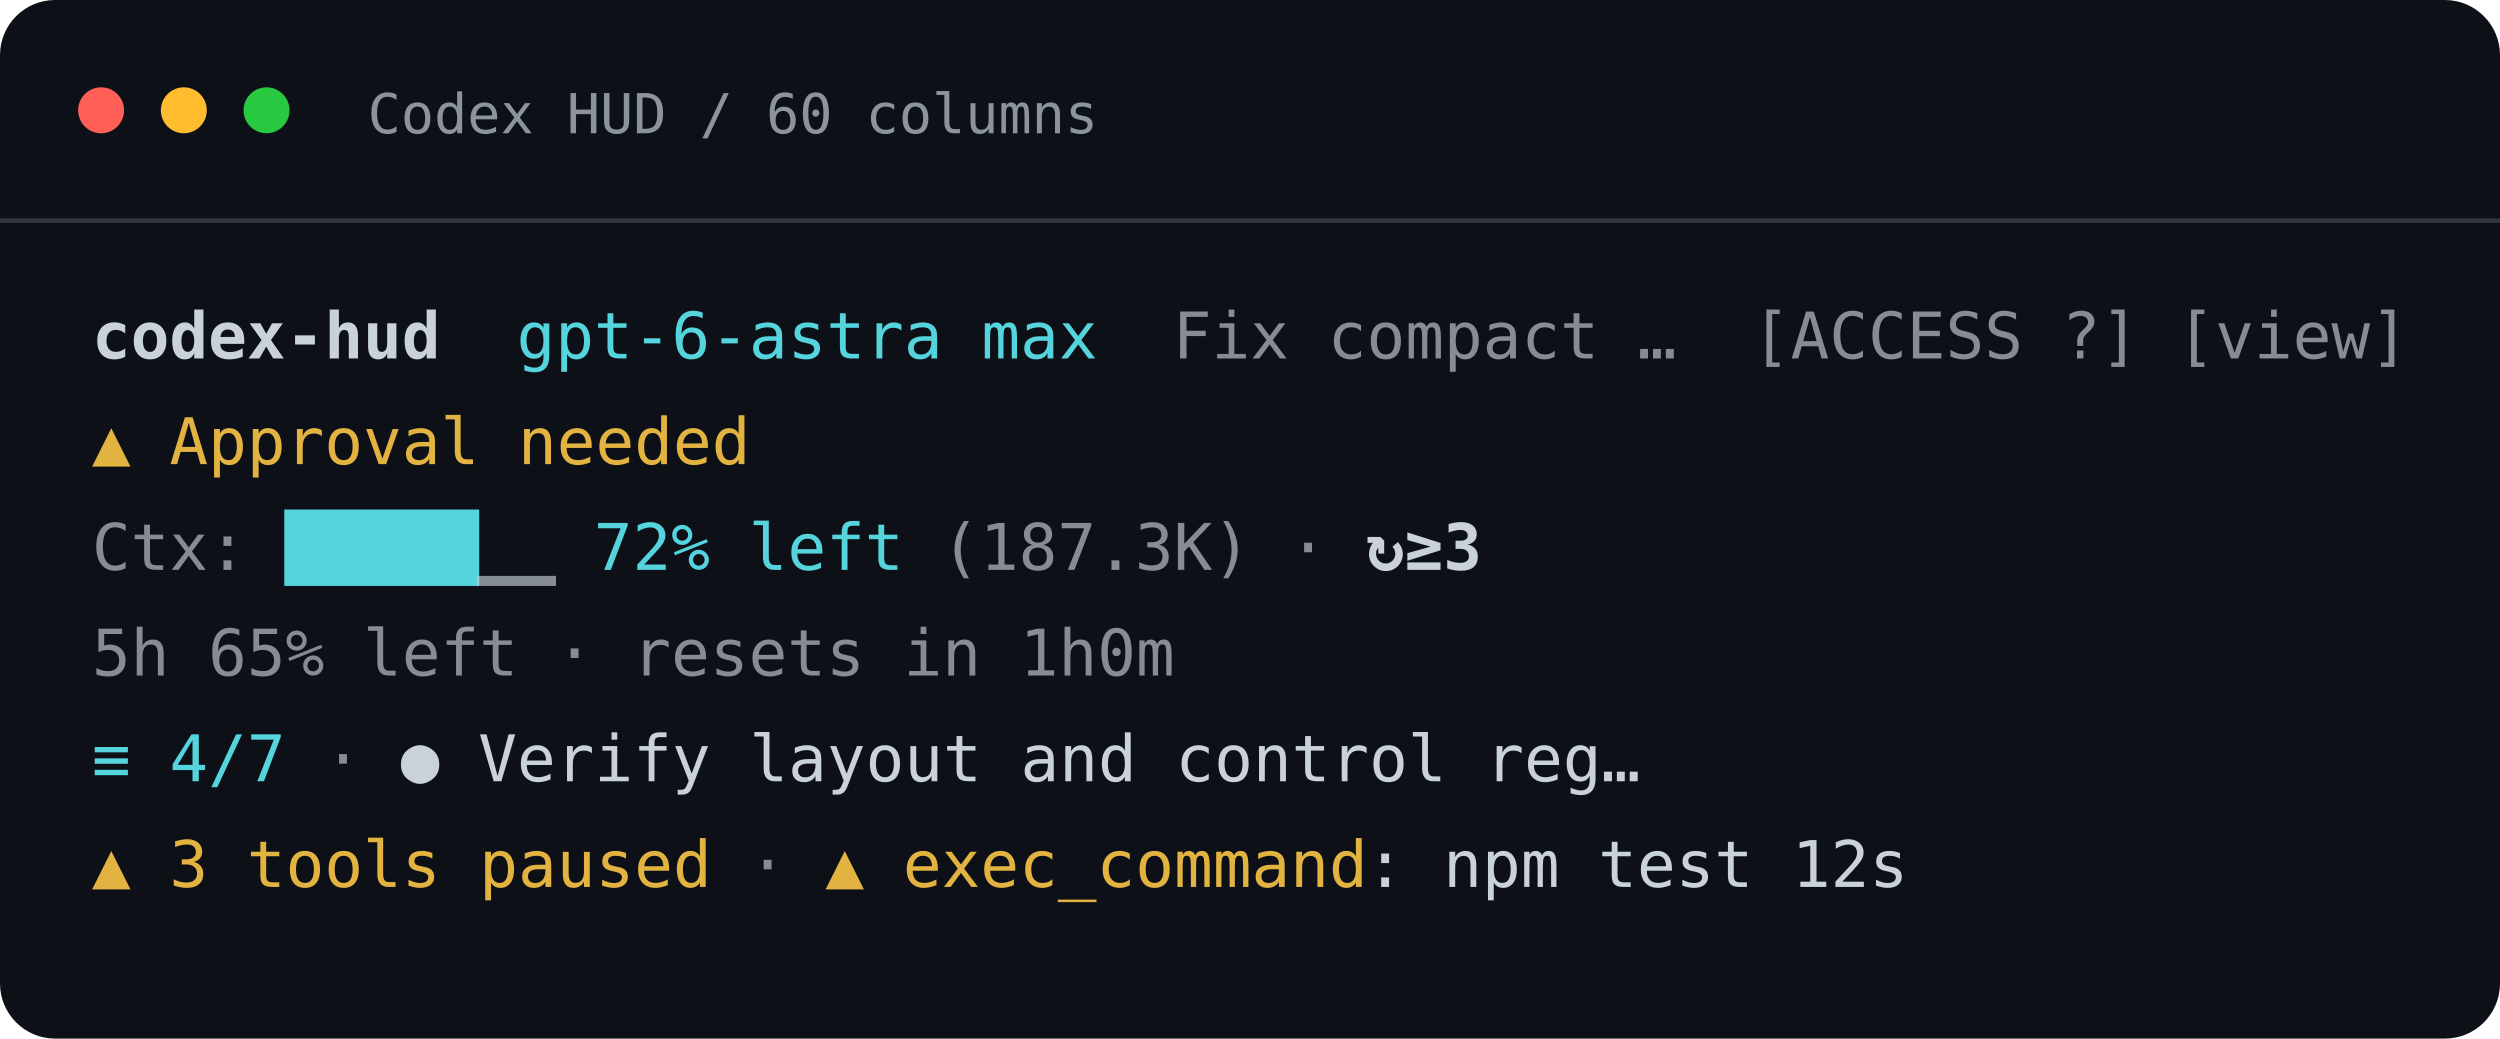
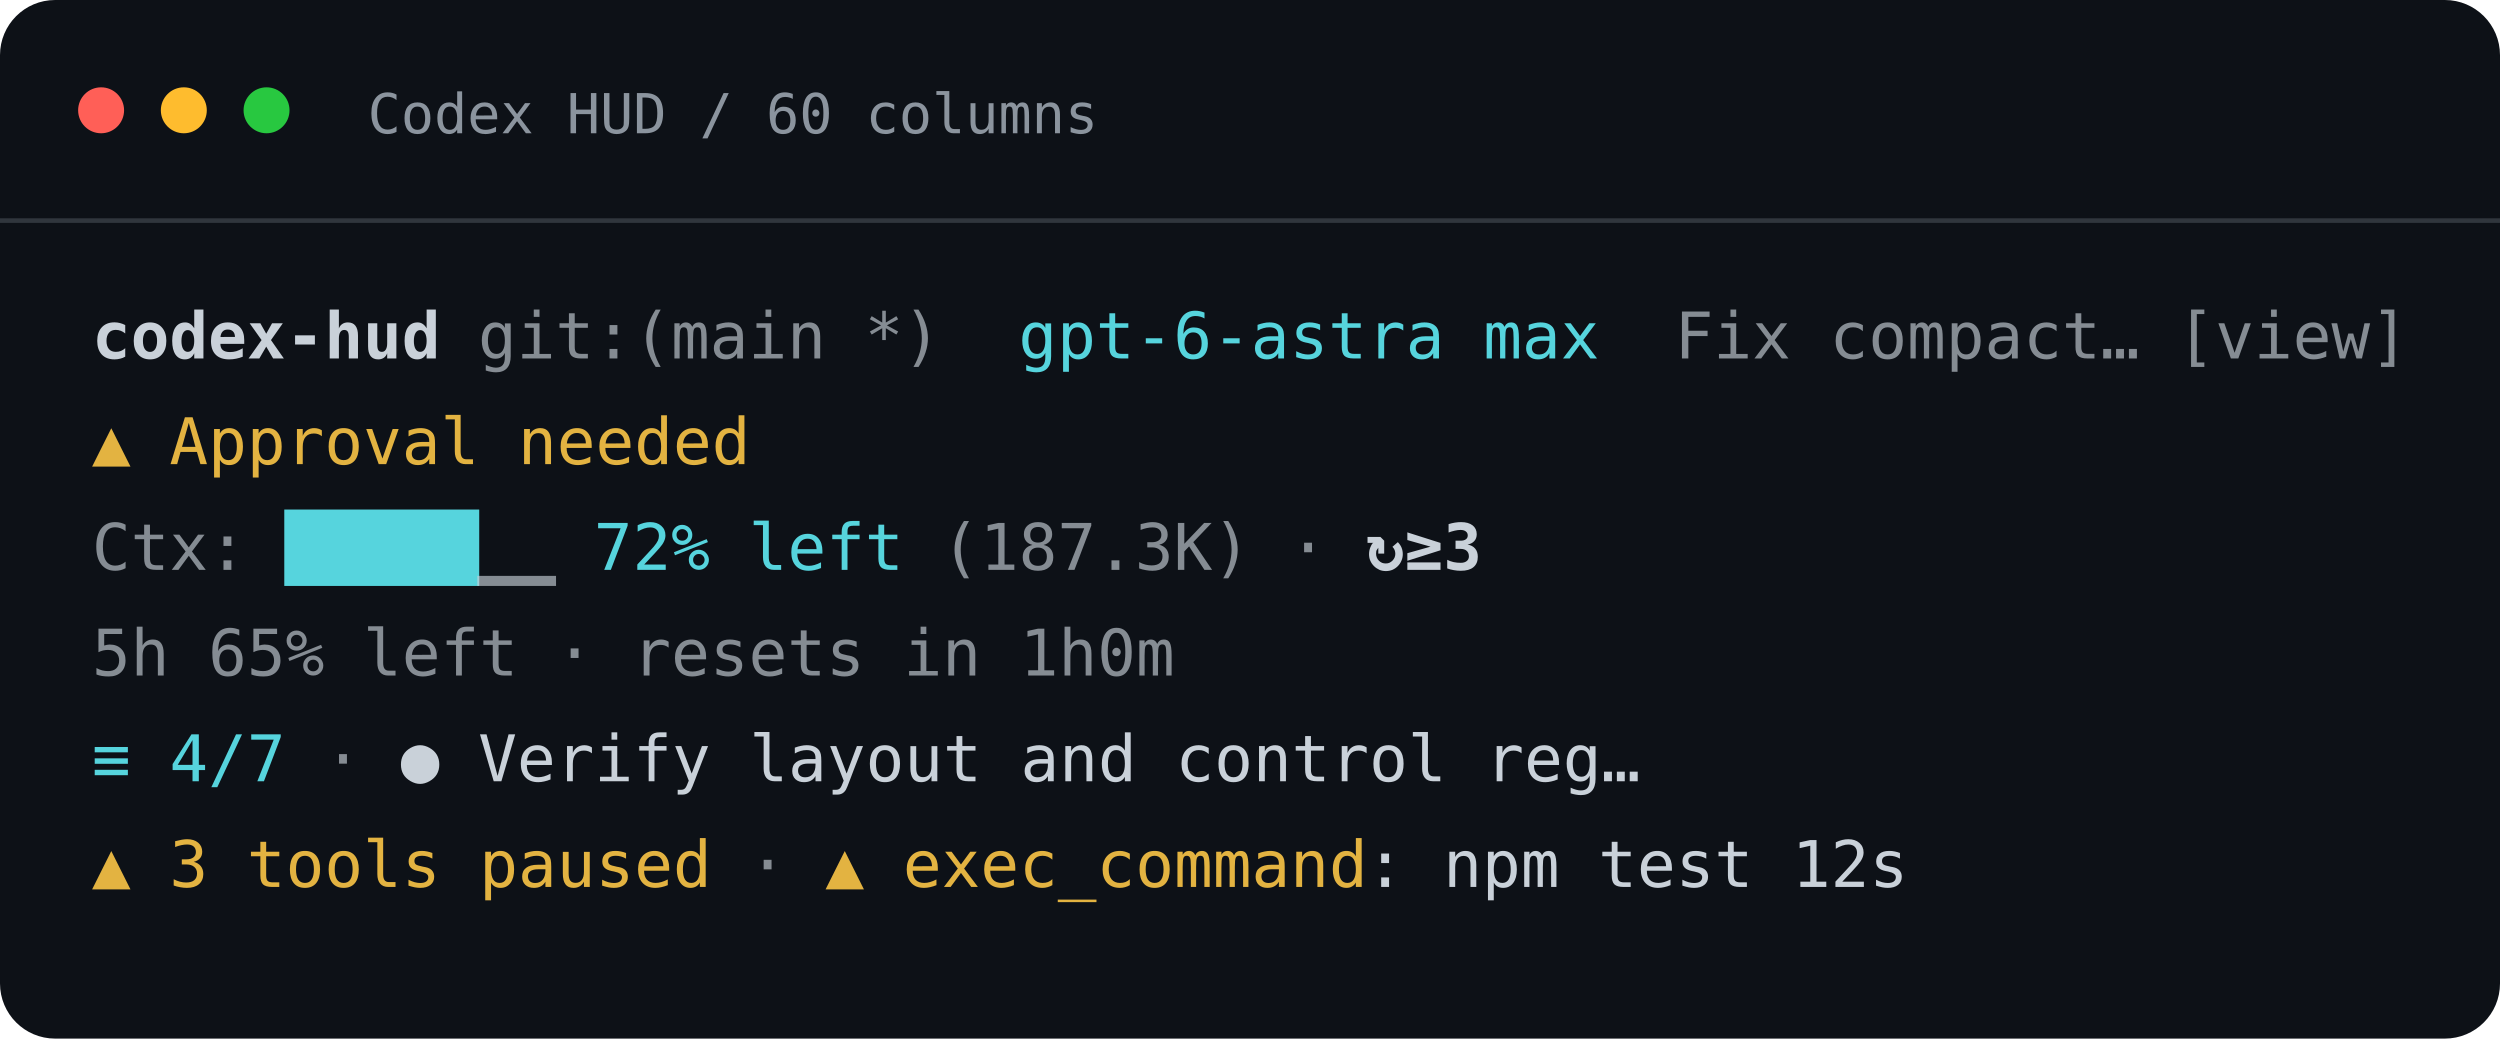
<svg xmlns="http://www.w3.org/2000/svg" width="544" height="226" viewBox="0 0 544 226" role="img" aria-label="Codex HUD / 60 columns">
  <rect width="544" height="226" rx="12" fill="#0d1117" />
  <path d="M0 48H544" stroke="#30363d" />
  <circle cx="22" cy="24" r="5" fill="#ff5f57" />
  <circle cx="40" cy="24" r="5" fill="#febc2e" />
  <circle cx="58" cy="24" r="5" fill="#28c840" />
  <text x="80" y="29" fill="#8b949e" font-family="monospace" font-size="12">Codex HUD / 60 columns</text>
  <g font-family="Menlo,DejaVu Sans Mono,monospace" font-size="14" xml:space="preserve">
-     <text x="20" y="78" fill="#c9d1d9" opacity="1" font-weight="700" textLength="75.6" lengthAdjust="spacingAndGlyphs">codex-hud</text>
-     <text x="95.6" y="78" fill="#c9d1d9" opacity="1" font-weight="400" textLength="16.8" lengthAdjust="spacingAndGlyphs">  </text>
-     <text x="112.4" y="78" fill="#56d4dd" opacity="1" font-weight="400" textLength="126" lengthAdjust="spacingAndGlyphs">gpt-6-astra max</text>
-     <text x="238.4" y="78" fill="#c9d1d9" opacity="1" font-weight="400" textLength="16.8" lengthAdjust="spacingAndGlyphs">  </text>
-     <text x="255.2" y="78" fill="#c9d1d9" opacity="0.64" font-weight="400" textLength="109.2" lengthAdjust="spacingAndGlyphs">Fix compact …</text>
-     <text x="364.4" y="78" fill="#c9d1d9" opacity="1" font-weight="400" textLength="16.8" lengthAdjust="spacingAndGlyphs">  </text>
-     <text x="381.2" y="78" fill="#c9d1d9" opacity="0.64" font-weight="400" textLength="84" lengthAdjust="spacingAndGlyphs">[ACCESS ?]</text>
-     <text x="465.2" y="78" fill="#c9d1d9" opacity="1" font-weight="400" textLength="8.4" lengthAdjust="spacingAndGlyphs"> </text>
-     <text x="473.6" y="78" fill="#c9d1d9" opacity="0.64" font-weight="400" textLength="50.4" lengthAdjust="spacingAndGlyphs">[view]</text>
-     <text x="20" y="101" fill="#e3b341" opacity="1" font-weight="400" textLength="142.8" lengthAdjust="spacingAndGlyphs">▲ Approval needed</text>
-     <text x="20" y="124" fill="#c9d1d9" opacity="0.64" font-weight="400" textLength="42" lengthAdjust="spacingAndGlyphs">Ctx: </text>
-     <text x="62" y="124" fill="#56d4dd" opacity="1" font-weight="400" textLength="42" lengthAdjust="spacingAndGlyphs">█████</text>
-     <text x="104" y="124" fill="#c9d1d9" opacity="0.64" font-weight="400" textLength="16.8" lengthAdjust="spacingAndGlyphs">▁▁</text>
-     <text x="120.8" y="124" fill="#c9d1d9" opacity="1" font-weight="400" textLength="8.4" lengthAdjust="spacingAndGlyphs"> </text>
-     <text x="129.2" y="124" fill="#56d4dd" opacity="1" font-weight="400" textLength="67.2" lengthAdjust="spacingAndGlyphs">72% left</text>
-     <text x="196.4" y="124" fill="#c9d1d9" opacity="1" font-weight="400" textLength="8.4" lengthAdjust="spacingAndGlyphs"> </text>
-     <text x="204.8" y="124" fill="#c9d1d9" opacity="0.64" font-weight="400" textLength="67.2" lengthAdjust="spacingAndGlyphs">(187.3K)</text>
-     <text x="272" y="124" fill="#c9d1d9" opacity="0.64" font-weight="400" textLength="25.2" lengthAdjust="spacingAndGlyphs"> · </text>
-     <text x="297.2" y="124" fill="#c9d1d9" opacity="1" font-weight="700" textLength="25.2" lengthAdjust="spacingAndGlyphs">↻≥3</text>
-     <text x="20" y="147" fill="#c9d1d9" opacity="0.64" font-weight="400" textLength="92.4" lengthAdjust="spacingAndGlyphs">5h 65% left</text>
-     <text x="112.4" y="147" fill="#c9d1d9" opacity="0.64" font-weight="400" textLength="25.2" lengthAdjust="spacingAndGlyphs"> · </text>
-     <text x="137.6" y="147" fill="#c9d1d9" opacity="0.64" font-weight="400" textLength="117.6" lengthAdjust="spacingAndGlyphs">resets in 1h0m</text>
-     <text x="20" y="170" fill="#56d4dd" opacity="1" font-weight="400" textLength="42" lengthAdjust="spacingAndGlyphs">≡ 4/7</text>
-     <text x="62" y="170" fill="#c9d1d9" opacity="0.64" font-weight="400" textLength="25.2" lengthAdjust="spacingAndGlyphs"> · </text>
-     <text x="87.2" y="170" fill="#c9d1d9" opacity="1" font-weight="400" textLength="268.8" lengthAdjust="spacingAndGlyphs">● Verify layout and control reg…</text>
-     <text x="20" y="193" fill="#e3b341" opacity="1" font-weight="400" textLength="134.4" lengthAdjust="spacingAndGlyphs">▲ 3 tools paused</text>
-     <text x="154.4" y="193" fill="#c9d1d9" opacity="0.64" font-weight="400" textLength="25.2" lengthAdjust="spacingAndGlyphs"> · </text>
-     <text x="179.6" y="193" fill="#e3b341" opacity="1" font-weight="400" textLength="117.6" lengthAdjust="spacingAndGlyphs">▲ exec_command</text>
-     <text x="297.2" y="193" fill="#c9d1d9" opacity="1" font-weight="400" textLength="117.6" lengthAdjust="spacingAndGlyphs">: npm test 12s</text>
+     <text x="20" y="78" fill="#c9d1d9" opacity="1" font-weight="700" text-decoration="none" textLength="75.6" lengthAdjust="spacingAndGlyphs">codex-hud</text>
+     <text x="95.6" y="78" fill="#c9d1d9" opacity="1" font-weight="400" text-decoration="none" textLength="8.4" lengthAdjust="spacingAndGlyphs"> </text>
+     <text x="104" y="78" fill="#c9d1d9" opacity="0.64" font-weight="400" text-decoration="none" textLength="42" lengthAdjust="spacingAndGlyphs">git:(</text>
+     <text x="146" y="78" fill="#c9d1d9" opacity="0.64" font-weight="400" text-decoration="none" textLength="50.4" lengthAdjust="spacingAndGlyphs">main *</text>
+     <text x="196.4" y="78" fill="#c9d1d9" opacity="0.64" font-weight="400" text-decoration="none" textLength="8.4" lengthAdjust="spacingAndGlyphs">)</text>
+     <text x="204.8" y="78" fill="#c9d1d9" opacity="1" font-weight="400" text-decoration="none" textLength="16.8" lengthAdjust="spacingAndGlyphs">  </text>
+     <text x="221.6" y="78" fill="#56d4dd" opacity="1" font-weight="400" text-decoration="none" textLength="126" lengthAdjust="spacingAndGlyphs">gpt-6-astra max</text>
+     <text x="347.6" y="78" fill="#c9d1d9" opacity="1" font-weight="400" text-decoration="none" textLength="16.8" lengthAdjust="spacingAndGlyphs">  </text>
+     <text x="364.4" y="78" fill="#c9d1d9" opacity="0.64" font-weight="400" text-decoration="none" textLength="100.8" lengthAdjust="spacingAndGlyphs">Fix compact…</text>
+     <text x="465.2" y="78" fill="#c9d1d9" opacity="1" font-weight="400" text-decoration="none" textLength="8.4" lengthAdjust="spacingAndGlyphs"> </text>
+     <text x="473.6" y="78" fill="#c9d1d9" opacity="0.64" font-weight="400" text-decoration="none" textLength="50.4" lengthAdjust="spacingAndGlyphs">[view]</text>
+     <text x="20" y="101" fill="#e3b341" opacity="1" font-weight="400" text-decoration="none" textLength="142.8" lengthAdjust="spacingAndGlyphs">▲ Approval needed</text>
+     <text x="20" y="124" fill="#c9d1d9" opacity="0.64" font-weight="400" text-decoration="none" textLength="42" lengthAdjust="spacingAndGlyphs">Ctx: </text>
+     <text x="62" y="124" fill="#56d4dd" opacity="1" font-weight="400" text-decoration="none" textLength="42" lengthAdjust="spacingAndGlyphs">█████</text>
+     <text x="104" y="124" fill="#c9d1d9" opacity="0.64" font-weight="400" text-decoration="none" textLength="16.8" lengthAdjust="spacingAndGlyphs">▁▁</text>
+     <text x="120.8" y="124" fill="#c9d1d9" opacity="1" font-weight="400" text-decoration="none" textLength="8.4" lengthAdjust="spacingAndGlyphs"> </text>
+     <text x="129.2" y="124" fill="#56d4dd" opacity="1" font-weight="400" text-decoration="none" textLength="67.2" lengthAdjust="spacingAndGlyphs">72% left</text>
+     <text x="196.4" y="124" fill="#c9d1d9" opacity="1" font-weight="400" text-decoration="none" textLength="8.4" lengthAdjust="spacingAndGlyphs"> </text>
+     <text x="204.8" y="124" fill="#c9d1d9" opacity="0.64" font-weight="400" text-decoration="none" textLength="67.2" lengthAdjust="spacingAndGlyphs">(187.3K)</text>
+     <text x="272" y="124" fill="#c9d1d9" opacity="0.64" font-weight="400" text-decoration="none" textLength="25.2" lengthAdjust="spacingAndGlyphs"> · </text>
+     <text x="297.2" y="124" fill="#c9d1d9" opacity="1" font-weight="700" text-decoration="none" textLength="25.2" lengthAdjust="spacingAndGlyphs">↻≥3</text>
+     <text x="20" y="147" fill="#c9d1d9" opacity="0.64" font-weight="400" text-decoration="none" textLength="92.4" lengthAdjust="spacingAndGlyphs">5h 65% left</text>
+     <text x="112.4" y="147" fill="#c9d1d9" opacity="0.64" font-weight="400" text-decoration="none" textLength="25.2" lengthAdjust="spacingAndGlyphs"> · </text>
+     <text x="137.6" y="147" fill="#c9d1d9" opacity="0.64" font-weight="400" text-decoration="none" textLength="117.6" lengthAdjust="spacingAndGlyphs">resets in 1h0m</text>
+     <text x="20" y="170" fill="#56d4dd" opacity="1" font-weight="400" text-decoration="none" textLength="42" lengthAdjust="spacingAndGlyphs">≡ 4/7</text>
+     <text x="62" y="170" fill="#c9d1d9" opacity="0.64" font-weight="400" text-decoration="none" textLength="25.2" lengthAdjust="spacingAndGlyphs"> · </text>
+     <text x="87.2" y="170" fill="#c9d1d9" opacity="1" font-weight="400" text-decoration="none" textLength="268.8" lengthAdjust="spacingAndGlyphs">● Verify layout and control reg…</text>
+     <text x="20" y="193" fill="#e3b341" opacity="1" font-weight="400" text-decoration="none" textLength="134.4" lengthAdjust="spacingAndGlyphs">▲ 3 tools paused</text>
+     <text x="154.4" y="193" fill="#c9d1d9" opacity="0.64" font-weight="400" text-decoration="none" textLength="25.2" lengthAdjust="spacingAndGlyphs"> · </text>
+     <text x="179.6" y="193" fill="#e3b341" opacity="1" font-weight="400" text-decoration="none" textLength="117.6" lengthAdjust="spacingAndGlyphs">▲ exec_command</text>
+     <text x="297.2" y="193" fill="#c9d1d9" opacity="1" font-weight="400" text-decoration="none" textLength="117.6" lengthAdjust="spacingAndGlyphs">: npm test 12s</text>
  </g>
</svg>
